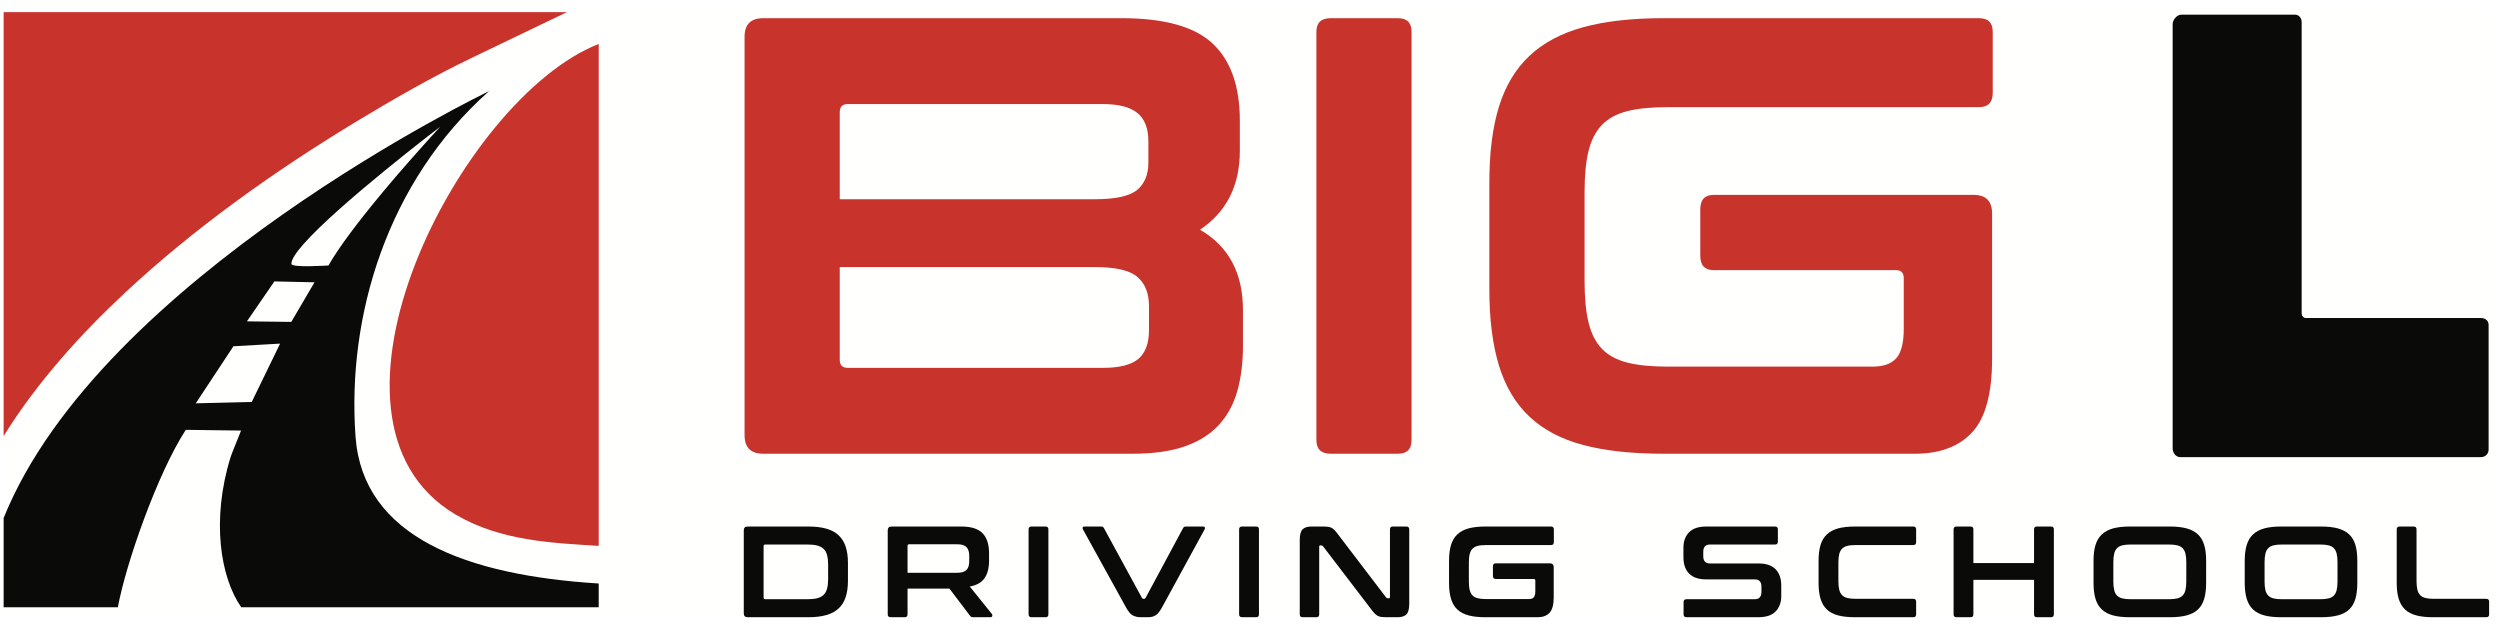
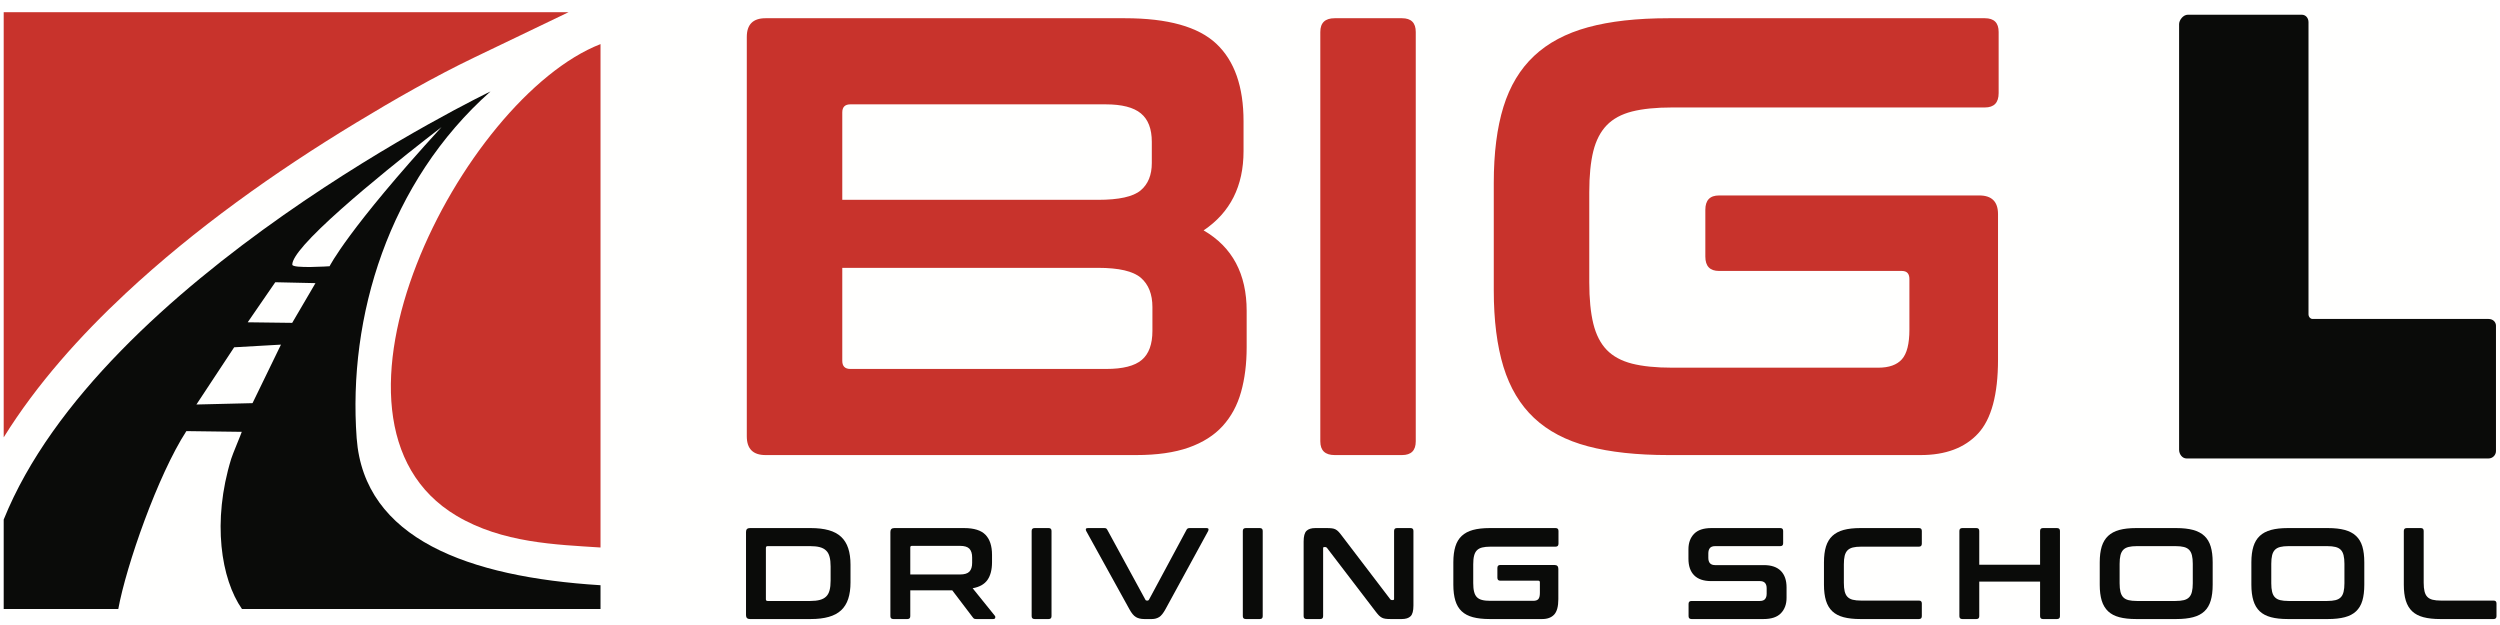
- <svg xmlns="http://www.w3.org/2000/svg" width="199px" height="50px" viewBox="0 0 199 50" version="1.1">
-   <defs />
+ <svg xmlns="http://www.w3.org/2000/svg" width="188px" height="47px" viewBox="0 0 188 47" version="1.1">
  <g id="Page-1" stroke="none" stroke-width="1" fill="none" fill-rule="evenodd">
    <g id="Big-L-Driving-School-v2-" transform="translate(0.078125, 0)">
-       <polygon id="Fill-1" fill="#FFFFFE" points="0.211 49.131 198.056 49.131 198.056 0.968 0.211 0.968" />
-       <path d="M47.579,3.5 C36.594,7.782 23.444,33.385 36.159,40.942 C39.783,43.094 44.021,43.221 47.579,43.453 L47.579,3.5 Z M0.211,0.968 L45.044,0.968 L37.556,4.564 C34.38,6.088 31.176,7.924 28.169,9.747 C21.726,13.653 15.39,18.155 9.878,23.298 C6.308,26.629 2.848,30.464 0.211,34.71 L0.211,0.968 L0.211,0.968 Z" id="Fill-3" fill="#C8332C" />
-       <path d="M34.959,10.09 C27.516,18.214 26.076,21.13 26.076,21.13 C26.076,21.13 23.125,21.331 23.116,21.006 C23.108,20.675 23.473,20.12 24.081,19.43 C26.904,16.225 34.959,10.09 34.959,10.09 Z M21.764,22.4 L24.955,22.472 L23.108,25.624 L19.577,25.579 L21.764,22.4 Z M18.502,27.563 L22.217,27.352 L19.96,31.997 L15.506,32.105 L18.502,27.563 Z M38.849,7.257 C38.849,7.257 7.921,22.104 0.211,41.236 L0.211,48.336 L9.305,48.336 C9.932,44.897 12.449,37.7 14.71,34.215 L19.107,34.273 C18.956,34.697 18.389,36.019 18.268,36.414 C16.735,41.396 17.464,45.96 19.123,48.336 L47.579,48.336 L47.579,46.447 C37.109,45.797 28.812,42.775 28.224,34.773 C27.52,25.145 30.753,14.445 38.849,7.257 L38.849,7.257 Z" id="Fill-4" fill="#0A0B09" />
-       <path d="M66.766,15.859 L87.074,15.859 C88.724,15.859 89.847,15.61 90.441,15.117 C91.036,14.62 91.333,13.894 91.333,12.937 L91.333,11.253 C91.333,10.229 91.045,9.478 90.466,8.999 C89.888,8.52 88.955,8.282 87.668,8.282 L67.41,8.282 C66.98,8.282 66.766,8.496 66.766,8.925 L66.766,15.859 Z M66.766,21.258 L66.766,28.636 C66.766,29.067 66.98,29.282 67.41,29.282 L87.718,29.282 C89.037,29.282 89.979,29.042 90.541,28.563 C91.102,28.086 91.381,27.317 91.381,26.26 L91.381,24.378 C91.381,23.355 91.077,22.579 90.466,22.05 C89.856,21.521 88.724,21.258 87.074,21.258 L66.766,21.258 Z M89.203,1.447 C92.604,1.447 95.023,2.123 96.459,3.476 C97.896,4.831 98.613,6.878 98.613,9.619 L98.613,11.995 C98.613,14.77 97.558,16.865 95.443,18.285 C97.723,19.606 98.861,21.737 98.861,24.675 L98.861,27.547 C98.861,28.869 98.713,30.056 98.416,31.114 C98.118,32.171 97.631,33.07 96.954,33.814 C96.278,34.556 95.377,35.126 94.254,35.522 C93.133,35.918 91.746,36.117 90.094,36.117 L60.673,36.117 C59.684,36.117 59.189,35.621 59.189,34.631 L59.189,2.931 C59.189,1.942 59.684,1.447 60.673,1.447 L89.203,1.447 L89.203,1.447 Z" id="Fill-5" fill="#C8332C" />
-       <path d="M111.193,1.447 C111.919,1.447 112.282,1.81 112.282,2.536 L112.282,35.028 C112.282,35.754 111.919,36.117 111.193,36.117 L105.845,36.117 C105.085,36.117 104.706,35.754 104.706,35.028 L104.706,2.536 C104.706,1.81 105.085,1.447 105.845,1.447 L111.193,1.447" id="Fill-6" fill="#C8332C" />
-       <path d="M157.454,1.447 C158.18,1.447 158.543,1.81 158.543,2.536 L158.543,7.39 C158.543,8.149 158.18,8.529 157.454,8.529 L132.641,8.529 C131.352,8.529 130.286,8.636 129.444,8.85 C128.604,9.065 127.935,9.428 127.44,9.939 C126.943,10.452 126.589,11.137 126.374,11.995 C126.16,12.855 126.053,13.944 126.053,15.265 L126.053,22.397 C126.053,23.718 126.16,24.816 126.374,25.69 C126.589,26.564 126.943,27.258 127.44,27.771 C127.935,28.282 128.604,28.645 129.444,28.86 C130.286,29.074 131.352,29.182 132.641,29.182 L148.985,29.182 C149.843,29.182 150.469,28.96 150.866,28.513 C151.263,28.068 151.461,27.285 151.461,26.162 L151.461,22.15 C151.461,21.719 151.263,21.505 150.866,21.505 L136.354,21.505 C135.628,21.505 135.265,21.126 135.265,20.366 L135.265,16.651 C135.265,15.891 135.628,15.512 136.354,15.512 L157.007,15.512 C157.999,15.512 158.493,16.007 158.493,16.998 L158.493,28.538 C158.493,31.313 157.966,33.269 156.909,34.408 C155.852,35.546 154.334,36.117 152.352,36.117 L132.344,36.117 C129.834,36.117 127.703,35.886 125.952,35.423 C124.204,34.962 122.775,34.209 121.669,33.169 C120.564,32.128 119.754,30.775 119.242,29.109 C118.731,27.44 118.474,25.418 118.474,23.041 L118.474,14.521 C118.474,12.144 118.731,10.13 119.242,8.479 C119.754,6.828 120.564,5.482 121.669,4.443 C122.775,3.403 124.204,2.643 125.952,2.164 C127.703,1.685 129.834,1.447 132.344,1.447 L157.454,1.447" id="Fill-7" fill="#C8332C" />
-       <path d="M60.704,47.563 C60.704,47.652 60.748,47.698 60.837,47.698 L64.221,47.698 C64.523,47.698 64.778,47.67 64.984,47.614 C65.191,47.56 65.358,47.471 65.484,47.346 C65.612,47.223 65.703,47.058 65.757,46.851 C65.813,46.645 65.841,46.39 65.841,46.087 L65.841,44.954 C65.841,44.651 65.813,44.397 65.757,44.191 C65.703,43.984 65.612,43.819 65.484,43.696 C65.358,43.571 65.191,43.482 64.984,43.426 C64.778,43.372 64.523,43.344 64.221,43.344 L60.837,43.344 C60.748,43.344 60.704,43.393 60.704,43.489 L60.704,47.563 Z M64.262,41.911 C64.819,41.911 65.298,41.968 65.696,42.081 C66.094,42.194 66.422,42.369 66.675,42.606 C66.93,42.845 67.118,43.148 67.238,43.516 C67.359,43.883 67.419,44.317 67.419,44.819 L67.419,46.222 C67.419,46.724 67.359,47.16 67.238,47.528 C67.118,47.895 66.93,48.198 66.675,48.436 C66.422,48.671 66.094,48.847 65.696,48.96 C65.298,49.074 64.819,49.131 64.262,49.131 L59.436,49.131 C59.228,49.131 59.126,49.027 59.126,48.822 L59.126,42.22 C59.126,42.013 59.228,41.911 59.436,41.911 L64.262,41.911 L64.262,41.911 Z" id="Fill-8" fill="#0A0B09" />
-       <path d="M72.163,45.594 L76.114,45.594 C76.464,45.594 76.711,45.517 76.856,45.367 C77,45.216 77.073,44.986 77.073,44.675 L77.073,44.242 C77.073,43.933 77,43.703 76.856,43.551 C76.711,43.399 76.464,43.324 76.114,43.324 L72.297,43.324 C72.207,43.324 72.163,43.365 72.163,43.448 L72.163,45.594 Z M76.433,41.911 C77.224,41.911 77.79,42.09 78.135,42.447 C78.479,42.804 78.651,43.334 78.651,44.036 L78.651,44.623 C78.651,45.216 78.53,45.683 78.29,46.025 C78.05,46.37 77.657,46.591 77.114,46.687 L78.877,48.873 C78.912,48.907 78.922,48.958 78.908,49.027 C78.894,49.096 78.84,49.131 78.744,49.131 L77.413,49.131 C77.323,49.131 77.26,49.121 77.227,49.1 C77.193,49.078 77.158,49.045 77.124,48.998 L75.495,46.851 L72.163,46.851 L72.163,48.904 C72.163,49.055 72.087,49.131 71.936,49.131 L70.822,49.131 C70.664,49.131 70.585,49.055 70.585,48.904 L70.585,42.22 C70.585,42.013 70.689,41.911 70.894,41.911 L76.433,41.911 L76.433,41.911 Z" id="Fill-9" fill="#0A0B09" />
-       <path d="M83.147,41.911 C83.297,41.911 83.374,41.987 83.374,42.138 L83.374,48.904 C83.374,49.055 83.297,49.131 83.147,49.131 L82.034,49.131 C81.876,49.131 81.797,49.055 81.797,48.904 L81.797,42.138 C81.797,41.987 81.876,41.911 82.034,41.911 L83.147,41.911" id="Fill-10" fill="#0A0B09" />
-       <path d="M87.561,41.911 C87.63,41.911 87.68,41.921 87.711,41.942 C87.741,41.962 87.771,41.996 87.799,42.046 L90.821,47.594 C90.841,47.642 90.882,47.667 90.944,47.667 L90.996,47.667 C91.045,47.667 91.081,47.642 91.109,47.594 L94.09,42.046 C94.131,41.956 94.21,41.911 94.328,41.911 L95.679,41.911 C95.761,41.911 95.811,41.934 95.828,41.978 C95.844,42.022 95.836,42.079 95.804,42.148 L92.42,48.346 C92.247,48.663 92.08,48.873 91.914,48.976 C91.749,49.078 91.557,49.131 91.336,49.131 L90.739,49.131 C90.469,49.131 90.248,49.078 90.072,48.976 C89.897,48.873 89.724,48.663 89.551,48.346 L86.128,42.148 C86.093,42.079 86.084,42.022 86.101,41.978 C86.119,41.934 86.172,41.911 86.261,41.911 L87.561,41.911" id="Fill-11" fill="#0A0B09" />
-       <path d="M99.906,41.911 C100.059,41.911 100.135,41.987 100.135,42.138 L100.135,48.904 C100.135,49.055 100.059,49.131 99.906,49.131 L98.793,49.131 C98.635,49.131 98.556,49.055 98.556,48.904 L98.556,42.138 C98.556,41.987 98.635,41.911 98.793,41.911 L99.906,41.911" id="Fill-12" fill="#0A0B09" />
-       <path d="M105.219,41.911 C105.383,41.911 105.52,41.918 105.63,41.933 C105.741,41.945 105.838,41.975 105.92,42.019 C106.002,42.063 106.082,42.125 106.157,42.205 C106.233,42.284 106.318,42.388 106.416,42.52 L110.253,47.553 C110.279,47.601 110.324,47.624 110.386,47.624 L110.48,47.624 C110.534,47.624 110.562,47.591 110.562,47.522 L110.562,42.138 C110.562,41.987 110.636,41.911 110.789,41.911 L111.871,41.911 C112.023,41.911 112.098,41.987 112.098,42.138 L112.098,48.058 C112.098,48.477 112.023,48.762 111.871,48.909 C111.721,49.058 111.486,49.131 111.171,49.131 L110.283,49.131 C110.125,49.131 109.992,49.124 109.887,49.111 C109.778,49.096 109.684,49.07 109.602,49.027 C109.52,48.986 109.438,48.926 109.359,48.847 C109.282,48.768 109.19,48.66 109.087,48.523 L105.239,43.489 C105.2,43.441 105.153,43.416 105.106,43.416 L105.014,43.416 C104.956,43.416 104.93,43.451 104.93,43.52 L104.93,48.904 C104.93,49.055 104.854,49.131 104.703,49.131 L103.62,49.131 C103.461,49.131 103.382,49.055 103.382,48.904 L103.382,42.983 C103.382,42.564 103.459,42.28 103.611,42.132 C103.76,41.986 103.994,41.911 104.311,41.911 L105.219,41.911" id="Fill-13" fill="#0A0B09" />
-       <path d="M123.381,41.911 C123.533,41.911 123.609,41.987 123.609,42.138 L123.609,43.15 C123.609,43.306 123.533,43.387 123.381,43.387 L118.214,43.387 C117.947,43.387 117.725,43.407 117.549,43.453 C117.373,43.498 117.234,43.574 117.132,43.68 C117.029,43.787 116.954,43.929 116.911,44.107 C116.864,44.287 116.843,44.513 116.843,44.79 L116.843,46.273 C116.843,46.55 116.864,46.778 116.911,46.96 C116.954,47.141 117.029,47.286 117.132,47.393 C117.234,47.5 117.373,47.575 117.549,47.619 C117.725,47.665 117.947,47.686 118.214,47.686 L121.618,47.686 C121.797,47.686 121.927,47.641 122.01,47.548 C122.092,47.455 122.133,47.292 122.133,47.058 L122.133,46.222 C122.133,46.134 122.092,46.087 122.01,46.087 L118.988,46.087 C118.836,46.087 118.76,46.009 118.76,45.851 L118.76,45.078 C118.76,44.92 118.836,44.841 118.988,44.841 L123.289,44.841 C123.495,44.841 123.598,44.943 123.598,45.15 L123.598,47.553 C123.598,48.131 123.488,48.537 123.268,48.775 C123.049,49.013 122.732,49.131 122.319,49.131 L118.152,49.131 C117.629,49.131 117.186,49.083 116.823,48.986 C116.458,48.89 116.161,48.734 115.929,48.518 C115.698,48.301 115.53,48.018 115.424,47.671 C115.319,47.324 115.265,46.903 115.265,46.408 L115.265,44.633 C115.265,44.138 115.319,43.719 115.424,43.375 C115.53,43.033 115.698,42.751 115.929,42.535 C116.161,42.318 116.458,42.161 116.823,42.06 C117.186,41.961 117.629,41.911 118.152,41.911 L123.381,41.911" id="Fill-14" fill="#0A0B09" />
-       <path d="M141.215,41.911 C141.366,41.911 141.441,41.987 141.441,42.138 L141.441,43.117 C141.441,43.27 141.366,43.344 141.215,43.344 L136.048,43.344 C135.848,43.344 135.707,43.397 135.625,43.5 C135.541,43.602 135.502,43.744 135.502,43.923 L135.502,44.273 C135.502,44.658 135.681,44.851 136.036,44.851 L139.905,44.851 C140.504,44.851 140.953,45.003 141.256,45.309 C141.56,45.615 141.71,46.053 141.71,46.624 L141.71,47.449 C141.71,47.952 141.562,48.357 141.267,48.667 C140.971,48.976 140.511,49.131 139.884,49.131 L134.171,49.131 C134.011,49.131 133.934,49.055 133.934,48.904 L133.934,47.925 C133.934,47.774 134.011,47.698 134.171,47.698 L139.586,47.698 C139.785,47.698 139.925,47.646 140.007,47.542 C140.091,47.438 140.132,47.299 140.132,47.121 L140.132,46.696 C140.132,46.312 139.953,46.119 139.596,46.119 L135.727,46.119 C135.13,46.119 134.679,45.965 134.376,45.659 C134.074,45.353 133.923,44.917 133.923,44.346 L133.923,43.592 C133.923,43.091 134.07,42.684 134.366,42.375 C134.663,42.065 135.123,41.911 135.748,41.911 L141.215,41.911" id="Fill-15" fill="#0A0B09" />
-       <path d="M152.221,41.911 C152.37,41.911 152.446,41.987 152.446,42.138 L152.446,43.15 C152.446,43.306 152.37,43.387 152.221,43.387 L147.63,43.387 C147.361,43.387 147.14,43.407 146.965,43.453 C146.79,43.498 146.651,43.574 146.547,43.68 C146.443,43.787 146.371,43.929 146.324,44.107 C146.28,44.287 146.258,44.513 146.258,44.79 L146.258,46.254 C146.258,46.528 146.28,46.756 146.324,46.938 C146.371,47.121 146.443,47.266 146.547,47.371 C146.651,47.479 146.79,47.554 146.965,47.6 C147.14,47.643 147.361,47.667 147.63,47.667 L152.221,47.667 C152.37,47.667 152.446,47.742 152.446,47.894 L152.446,48.904 C152.446,49.055 152.37,49.131 152.221,49.131 L147.567,49.131 C147.046,49.131 146.602,49.083 146.238,48.986 C145.873,48.89 145.576,48.734 145.345,48.518 C145.115,48.301 144.946,48.018 144.839,47.671 C144.734,47.324 144.68,46.903 144.68,46.408 L144.68,44.633 C144.68,44.138 144.734,43.719 144.839,43.375 C144.946,43.033 145.115,42.751 145.345,42.535 C145.576,42.318 145.873,42.161 146.238,42.06 C146.602,41.961 147.046,41.911 147.567,41.911 L152.221,41.911" id="Fill-16" fill="#0A0B09" />
-       <path d="M156.777,41.911 C156.93,41.911 157.004,41.987 157.004,42.138 L157.004,44.819 L161.832,44.819 L161.832,42.138 C161.832,41.987 161.908,41.911 162.06,41.911 L163.173,41.911 C163.331,41.911 163.41,41.987 163.41,42.138 L163.41,48.904 C163.41,49.055 163.331,49.131 163.173,49.131 L162.06,49.131 C161.908,49.131 161.832,49.055 161.832,48.904 L161.832,46.16 L157.004,46.16 L157.004,48.904 C157.004,49.055 156.93,49.131 156.777,49.131 L155.665,49.131 C155.506,49.131 155.427,49.055 155.427,48.904 L155.427,42.138 C155.427,41.987 155.506,41.911 155.665,41.911 L156.777,41.911" id="Fill-17" fill="#0A0B09" />
-       <path d="M168.144,46.295 C168.144,46.563 168.166,46.788 168.212,46.97 C168.256,47.153 168.33,47.298 168.433,47.403 C168.535,47.51 168.676,47.586 168.85,47.63 C169.026,47.674 169.248,47.698 169.515,47.698 L172.579,47.698 C172.847,47.698 173.068,47.674 173.244,47.63 C173.42,47.586 173.559,47.51 173.661,47.403 C173.765,47.298 173.839,47.153 173.884,46.97 C173.929,46.788 173.951,46.563 173.951,46.295 L173.951,44.747 C173.951,44.479 173.929,44.254 173.884,44.071 C173.839,43.889 173.765,43.746 173.661,43.639 C173.559,43.532 173.42,43.457 173.244,43.412 C173.068,43.366 172.847,43.344 172.579,43.344 L169.515,43.344 C169.248,43.344 169.026,43.366 168.85,43.412 C168.676,43.457 168.535,43.532 168.433,43.639 C168.33,43.746 168.256,43.889 168.212,44.071 C168.166,44.254 168.144,44.479 168.144,44.747 L168.144,46.295 Z M172.641,41.911 C173.165,41.911 173.609,41.961 173.976,42.06 C174.344,42.161 174.644,42.318 174.874,42.535 C175.105,42.751 175.272,43.033 175.375,43.375 C175.479,43.719 175.53,44.138 175.53,44.633 L175.53,46.408 C175.53,46.903 175.479,47.324 175.375,47.671 C175.272,48.018 175.105,48.301 174.874,48.518 C174.644,48.734 174.344,48.89 173.976,48.986 C173.609,49.083 173.165,49.131 172.641,49.131 L169.453,49.131 C168.932,49.131 168.488,49.083 168.124,48.986 C167.759,48.89 167.462,48.734 167.232,48.518 C167.002,48.301 166.832,48.018 166.725,47.671 C166.62,47.324 166.567,46.903 166.567,46.408 L166.567,44.633 C166.567,44.138 166.62,43.719 166.725,43.375 C166.832,43.033 167.002,42.751 167.232,42.535 C167.462,42.318 167.759,42.161 168.124,42.06 C168.488,41.961 168.932,41.911 169.453,41.911 L172.641,41.911 L172.641,41.911 Z" id="Fill-18" fill="#0A0B09" />
-       <path d="M180.182,46.295 C180.182,46.563 180.202,46.788 180.248,46.97 C180.293,47.153 180.366,47.298 180.47,47.403 C180.573,47.51 180.712,47.586 180.887,47.63 C181.062,47.674 181.283,47.698 181.552,47.698 L184.615,47.698 C184.883,47.698 185.106,47.674 185.282,47.63 C185.456,47.586 185.596,47.51 185.699,47.403 C185.801,47.298 185.876,47.153 185.92,46.97 C185.965,46.788 185.987,46.563 185.987,46.295 L185.987,44.747 C185.987,44.479 185.965,44.254 185.92,44.071 C185.876,43.889 185.801,43.746 185.699,43.639 C185.596,43.532 185.456,43.457 185.282,43.412 C185.106,43.366 184.883,43.344 184.615,43.344 L181.552,43.344 C181.283,43.344 181.062,43.366 180.887,43.412 C180.712,43.457 180.573,43.532 180.47,43.639 C180.366,43.746 180.293,43.889 180.248,44.071 C180.202,44.254 180.182,44.479 180.182,44.747 L180.182,46.295 Z M184.678,41.911 C185.2,41.911 185.646,41.961 186.014,42.06 C186.381,42.161 186.68,42.318 186.91,42.535 C187.14,42.751 187.308,43.033 187.411,43.375 C187.513,43.719 187.564,44.138 187.564,44.633 L187.564,46.408 C187.564,46.903 187.513,47.324 187.411,47.671 C187.308,48.018 187.14,48.301 186.91,48.518 C186.68,48.734 186.381,48.89 186.014,48.986 C185.646,49.083 185.2,49.131 184.678,49.131 L181.491,49.131 C180.968,49.131 180.524,49.083 180.16,48.986 C179.797,48.89 179.498,48.734 179.267,48.518 C179.037,48.301 178.868,48.018 178.763,47.671 C178.656,47.324 178.602,46.903 178.602,46.408 L178.602,44.633 C178.602,44.138 178.656,43.719 178.763,43.375 C178.868,43.033 179.037,42.751 179.267,42.535 C179.498,42.318 179.797,42.161 180.16,42.06 C180.524,41.961 180.968,41.911 181.491,41.911 L184.678,41.911 L184.678,41.911 Z" id="Fill-19" fill="#0A0B09" />
-       <path d="M192.052,41.911 C192.202,41.911 192.278,41.987 192.278,42.138 L192.278,46.254 C192.278,46.528 192.301,46.756 192.345,46.938 C192.391,47.121 192.464,47.266 192.566,47.371 C192.672,47.479 192.811,47.554 192.987,47.6 C193.161,47.643 193.382,47.667 193.651,47.667 L197.827,47.667 C197.98,47.667 198.056,47.742 198.056,47.894 L198.056,48.904 C198.056,49.055 197.98,49.131 197.827,49.131 L193.588,49.131 C193.066,49.131 192.623,49.083 192.259,48.986 C191.894,48.89 191.595,48.734 191.366,48.518 C191.136,48.301 190.967,48.018 190.86,47.671 C190.754,47.324 190.701,46.903 190.701,46.408 L190.701,42.138 C190.701,41.987 190.78,41.911 190.938,41.911 L192.052,41.911" id="Fill-20" fill="#0A0B09" />
-       <path d="M183.456,25.315 C183.296,25.315 183.135,25.154 183.135,24.94 L183.135,1.759 C183.135,1.436 182.921,1.168 182.601,1.168 L173.56,1.168 C173.186,1.168 172.865,1.598 172.865,1.918 L172.865,35.692 C172.865,36.066 173.133,36.386 173.454,36.386 L197.426,36.386 C197.748,36.386 198.015,36.12 198.015,35.798 L198.015,25.85 C198.015,25.582 197.801,25.315 197.426,25.315 L183.456,25.315" id="Fill-21" fill="#0A0B09" />
+       <polygon id="Fill-1" fill="#FFFFFE" points="0.2 46.552 187.658 46.552 187.658 0.917 0.2 0.917" />
+       <path d="M45.081,3.316 C34.673,7.374 22.213,31.632 34.261,38.792 C37.695,40.832 41.71,40.952 45.081,41.172 L45.081,3.316 Z M0.2,0.917 L42.679,0.917 L35.584,4.324 C32.575,5.769 29.54,7.508 26.69,9.236 C20.586,12.936 14.582,17.202 9.359,22.074 C5.977,25.231 2.698,28.864 0.2,32.888 L0.2,0.917 L0.2,0.917 Z" id="Fill-3" fill="#C8332C" />
+       <path d="M33.123,9.56 C26.071,17.257 24.707,20.021 24.707,20.021 C24.707,20.021 21.91,20.211 21.902,19.903 C21.895,19.59 22.241,19.064 22.816,18.41 C25.491,15.373 33.123,9.56 33.123,9.56 Z M20.622,21.224 L23.645,21.292 L21.895,24.279 L18.549,24.236 L20.622,21.224 Z M17.531,26.116 L21.05,25.916 L18.912,30.317 L14.692,30.419 L17.531,26.116 Z M36.809,6.876 C36.809,6.876 7.505,20.944 0.2,39.071 L0.2,45.798 L8.817,45.798 C9.41,42.539 11.795,35.721 13.937,32.419 L18.104,32.474 C17.961,32.875 17.424,34.128 17.309,34.502 C15.856,39.222 16.547,43.547 18.119,45.798 L45.081,45.798 L45.081,44.009 C35.161,43.393 27.299,40.529 26.743,32.947 C26.075,23.825 29.139,13.686 36.809,6.876 L36.809,6.876 Z" id="Fill-4" fill="#0A0B09" />
+       <path d="M63.261,15.027 L82.502,15.027 C84.066,15.027 85.13,14.791 85.693,14.323 C86.257,13.853 86.538,13.165 86.538,12.257 L86.538,10.662 C86.538,9.692 86.265,8.98 85.717,8.527 C85.169,8.073 84.285,7.847 83.066,7.847 L63.871,7.847 C63.464,7.847 63.261,8.05 63.261,8.456 L63.261,15.027 Z M63.261,20.142 L63.261,27.133 C63.261,27.541 63.464,27.745 63.871,27.745 L83.113,27.745 C84.363,27.745 85.255,27.517 85.788,27.063 C86.319,26.611 86.584,25.883 86.584,24.881 L86.584,23.098 C86.584,22.129 86.295,21.393 85.717,20.892 C85.138,20.392 84.066,20.142 82.502,20.142 L63.261,20.142 Z M84.52,1.371 C87.742,1.371 90.034,2.012 91.395,3.294 C92.756,4.577 93.436,6.516 93.436,9.114 L93.436,11.365 C93.436,13.994 92.436,15.98 90.433,17.325 C92.593,18.577 93.671,20.595 93.671,23.38 L93.671,26.101 C93.671,27.353 93.531,28.478 93.249,29.48 C92.967,30.482 92.505,31.334 91.864,32.038 C91.223,32.742 90.37,33.282 89.306,33.658 C88.243,34.032 86.929,34.221 85.364,34.221 L57.488,34.221 C56.55,34.221 56.081,33.75 56.081,32.813 L56.081,2.778 C56.081,1.84 56.55,1.371 57.488,1.371 L84.52,1.371 L84.52,1.371 Z" id="Fill-5" fill="#C8332C" />
+       <path d="M105.355,1.371 C106.043,1.371 106.387,1.715 106.387,2.403 L106.387,33.189 C106.387,33.877 106.043,34.221 105.355,34.221 L100.288,34.221 C99.568,34.221 99.209,33.877 99.209,33.189 L99.209,2.403 C99.209,1.715 99.568,1.371 100.288,1.371 L105.355,1.371" id="Fill-6" fill="#C8332C" />
+       <path d="M149.187,1.371 C149.876,1.371 150.22,1.715 150.22,2.403 L150.22,7.002 C150.22,7.721 149.876,8.081 149.187,8.081 L125.677,8.081 C124.456,8.081 123.446,8.183 122.649,8.385 C121.852,8.589 121.218,8.933 120.749,9.417 C120.279,9.903 119.943,10.552 119.739,11.365 C119.537,12.18 119.435,13.212 119.435,14.463 L119.435,21.221 C119.435,22.473 119.537,23.513 119.739,24.341 C119.943,25.17 120.279,25.827 120.749,26.313 C121.218,26.797 121.852,27.141 122.649,27.345 C123.446,27.548 124.456,27.65 125.677,27.65 L141.163,27.65 C141.976,27.65 142.57,27.439 142.946,27.016 C143.322,26.594 143.509,25.852 143.509,24.788 L143.509,20.987 C143.509,20.579 143.322,20.376 142.946,20.376 L129.196,20.376 C128.507,20.376 128.163,20.017 128.163,19.297 L128.163,15.777 C128.163,15.057 128.507,14.698 129.196,14.698 L148.764,14.698 C149.704,14.698 150.173,15.167 150.173,16.106 L150.173,27.04 C150.173,29.669 149.673,31.522 148.671,32.602 C147.67,33.68 146.231,34.221 144.354,34.221 L125.396,34.221 C123.018,34.221 120.999,34.002 119.34,33.563 C117.683,33.126 116.329,32.413 115.282,31.428 C114.234,30.442 113.467,29.16 112.981,27.581 C112.497,25.999 112.254,24.083 112.254,21.832 L112.254,13.759 C112.254,11.507 112.497,9.598 112.981,8.034 C113.467,6.469 114.234,5.194 115.282,4.209 C116.329,3.224 117.683,2.504 119.34,2.051 C120.999,1.597 123.018,1.371 125.396,1.371 L149.187,1.371" id="Fill-7" fill="#C8332C" />
+       <path d="M57.517,45.066 C57.517,45.15 57.559,45.193 57.644,45.193 L60.85,45.193 C61.136,45.193 61.377,45.167 61.573,45.114 C61.768,45.063 61.926,44.978 62.046,44.861 C62.168,44.744 62.254,44.587 62.305,44.392 C62.358,44.196 62.384,43.955 62.384,43.667 L62.384,42.594 C62.384,42.306 62.358,42.066 62.305,41.871 C62.254,41.675 62.168,41.518 62.046,41.402 C61.926,41.284 61.768,41.199 61.573,41.147 C61.377,41.095 61.136,41.069 60.85,41.069 L57.644,41.069 C57.559,41.069 57.517,41.115 57.517,41.206 L57.517,45.066 Z M60.889,39.711 C61.416,39.711 61.869,39.765 62.247,39.872 C62.624,39.978 62.935,40.145 63.175,40.37 C63.416,40.596 63.594,40.883 63.708,41.231 C63.823,41.579 63.88,41.99 63.88,42.466 L63.88,43.795 C63.88,44.271 63.823,44.684 63.708,45.033 C63.594,45.381 63.416,45.668 63.175,45.893 C62.935,46.116 62.624,46.283 62.247,46.389 C61.869,46.498 61.416,46.552 60.889,46.552 L56.316,46.552 C56.119,46.552 56.022,46.453 56.022,46.259 L56.022,40.003 C56.022,39.808 56.119,39.711 56.316,39.711 L60.889,39.711 L60.889,39.711 Z" id="Fill-8" fill="#0A0B09" />
+       <path d="M68.375,43.2 L72.118,43.2 C72.449,43.2 72.684,43.128 72.821,42.985 C72.957,42.842 73.027,42.624 73.027,42.33 L73.027,41.919 C73.027,41.627 72.957,41.409 72.821,41.264 C72.684,41.12 72.449,41.049 72.118,41.049 L68.501,41.049 C68.416,41.049 68.375,41.088 68.375,41.167 L68.375,43.2 Z M72.42,39.711 C73.17,39.711 73.706,39.88 74.032,40.218 C74.358,40.557 74.522,41.059 74.522,41.724 L74.522,42.28 C74.522,42.842 74.407,43.284 74.18,43.609 C73.952,43.935 73.58,44.145 73.065,44.236 L74.736,46.308 C74.769,46.339 74.779,46.388 74.765,46.453 C74.753,46.518 74.701,46.552 74.61,46.552 L73.348,46.552 C73.264,46.552 73.204,46.542 73.172,46.523 C73.14,46.502 73.107,46.47 73.075,46.425 L71.531,44.392 L68.375,44.392 L68.375,46.337 C68.375,46.48 68.303,46.552 68.16,46.552 L67.104,46.552 C66.954,46.552 66.879,46.48 66.879,46.337 L66.879,40.003 C66.879,39.808 66.978,39.711 67.172,39.711 L72.42,39.711 L72.42,39.711 Z" id="Fill-9" fill="#0A0B09" />
+       <path d="M78.781,39.711 C78.924,39.711 78.996,39.783 78.996,39.926 L78.996,46.337 C78.996,46.48 78.924,46.552 78.781,46.552 L77.727,46.552 C77.577,46.552 77.502,46.48 77.502,46.337 L77.502,39.926 C77.502,39.783 77.577,39.711 77.727,39.711 L78.781,39.711" id="Fill-10" fill="#0A0B09" />
+       <path d="M82.964,39.711 C83.03,39.711 83.077,39.72 83.106,39.74 C83.135,39.759 83.163,39.791 83.189,39.838 L86.053,45.095 C86.072,45.141 86.111,45.164 86.169,45.164 L86.219,45.164 C86.265,45.164 86.3,45.141 86.326,45.095 L89.151,39.838 C89.189,39.754 89.264,39.711 89.375,39.711 L90.656,39.711 C90.734,39.711 90.781,39.733 90.797,39.774 C90.813,39.816 90.804,39.87 90.774,39.935 L87.568,45.808 C87.404,46.108 87.246,46.308 87.089,46.405 C86.932,46.502 86.75,46.552 86.541,46.552 L85.975,46.552 C85.72,46.552 85.51,46.502 85.344,46.405 C85.177,46.308 85.013,46.108 84.85,45.808 L81.606,39.935 C81.573,39.87 81.564,39.816 81.581,39.774 C81.598,39.733 81.648,39.711 81.732,39.711 L82.964,39.711" id="Fill-11" fill="#0A0B09" />
+       <path d="M94.661,39.711 C94.806,39.711 94.878,39.783 94.878,39.926 L94.878,46.337 C94.878,46.48 94.806,46.552 94.661,46.552 L93.607,46.552 C93.457,46.552 93.382,46.48 93.382,46.337 L93.382,39.926 C93.382,39.783 93.457,39.711 93.607,39.711 L94.661,39.711" id="Fill-12" fill="#0A0B09" />
+       <path d="M99.695,39.711 C99.85,39.711 99.98,39.718 100.084,39.731 C100.19,39.743 100.281,39.772 100.359,39.813 C100.437,39.855 100.513,39.913 100.584,39.989 C100.656,40.064 100.736,40.163 100.829,40.288 L104.464,45.056 C104.489,45.102 104.532,45.124 104.591,45.124 L104.679,45.124 C104.731,45.124 104.757,45.092 104.757,45.027 L104.757,39.926 C104.757,39.783 104.828,39.711 104.972,39.711 L105.997,39.711 C106.142,39.711 106.212,39.783 106.212,39.926 L106.212,45.535 C106.212,45.932 106.142,46.202 105.997,46.341 C105.856,46.482 105.633,46.552 105.334,46.552 L104.493,46.552 C104.344,46.552 104.217,46.545 104.118,46.532 C104.015,46.518 103.926,46.493 103.848,46.453 C103.771,46.414 103.693,46.357 103.618,46.283 C103.545,46.208 103.457,46.105 103.36,45.976 L99.714,41.206 C99.677,41.16 99.632,41.137 99.588,41.137 L99.5,41.137 C99.446,41.137 99.421,41.17 99.421,41.235 L99.421,46.337 C99.421,46.48 99.349,46.552 99.206,46.552 L98.18,46.552 C98.03,46.552 97.955,46.48 97.955,46.337 L97.955,40.726 C97.955,40.329 98.027,40.06 98.171,39.92 C98.313,39.781 98.535,39.711 98.834,39.711 L99.695,39.711" id="Fill-13" fill="#0A0B09" />
+       <path d="M116.903,39.711 C117.048,39.711 117.12,39.783 117.12,39.926 L117.12,40.884 C117.12,41.033 117.048,41.109 116.903,41.109 L112.007,41.109 C111.755,41.109 111.544,41.129 111.378,41.172 C111.211,41.215 111.079,41.287 110.982,41.387 C110.885,41.488 110.814,41.622 110.773,41.792 C110.728,41.962 110.709,42.176 110.709,42.438 L110.709,43.844 C110.709,44.106 110.728,44.322 110.773,44.494 C110.814,44.666 110.885,44.804 110.982,44.905 C111.079,45.006 111.211,45.077 111.378,45.119 C111.544,45.163 111.755,45.182 112.007,45.182 L115.233,45.182 C115.402,45.182 115.526,45.139 115.605,45.052 C115.683,44.963 115.721,44.809 115.721,44.587 L115.721,43.795 C115.721,43.712 115.683,43.667 115.605,43.667 L112.741,43.667 C112.597,43.667 112.525,43.594 112.525,43.444 L112.525,42.711 C112.525,42.562 112.597,42.487 112.741,42.487 L116.816,42.487 C117.012,42.487 117.109,42.584 117.109,42.779 L117.109,45.056 C117.109,45.604 117.005,45.988 116.797,46.215 C116.589,46.439 116.289,46.552 115.898,46.552 L111.949,46.552 C111.454,46.552 111.034,46.506 110.689,46.414 C110.344,46.323 110.062,46.176 109.843,45.97 C109.624,45.765 109.464,45.497 109.365,45.169 C109.265,44.84 109.213,44.44 109.213,43.971 L109.213,42.29 C109.213,41.821 109.265,41.424 109.365,41.098 C109.464,40.773 109.624,40.507 109.843,40.302 C110.062,40.096 110.344,39.948 110.689,39.852 C111.034,39.758 111.454,39.711 111.949,39.711 L116.903,39.711" id="Fill-14" fill="#0A0B09" />
+       <path d="M133.802,39.711 C133.944,39.711 134.015,39.783 134.015,39.926 L134.015,40.854 C134.015,40.998 133.944,41.069 133.802,41.069 L128.906,41.069 C128.716,41.069 128.582,41.119 128.505,41.216 C128.426,41.313 128.388,41.448 128.388,41.617 L128.388,41.948 C128.388,42.313 128.557,42.496 128.894,42.496 L132.56,42.496 C133.127,42.496 133.553,42.641 133.84,42.931 C134.128,43.221 134.271,43.635 134.271,44.177 L134.271,44.958 C134.271,45.435 134.13,45.818 133.85,46.112 C133.57,46.405 133.134,46.552 132.54,46.552 L127.127,46.552 C126.976,46.552 126.902,46.48 126.902,46.337 L126.902,45.409 C126.902,45.266 126.976,45.193 127.127,45.193 L132.257,45.193 C132.446,45.193 132.579,45.145 132.657,45.046 C132.736,44.948 132.775,44.816 132.775,44.647 L132.775,44.245 C132.775,43.881 132.606,43.698 132.267,43.698 L128.602,43.698 C128.036,43.698 127.608,43.552 127.321,43.262 C127.035,42.972 126.893,42.559 126.893,42.018 L126.893,41.303 C126.893,40.829 127.031,40.443 127.311,40.15 C127.593,39.856 128.029,39.711 128.621,39.711 L133.802,39.711" id="Fill-15" fill="#0A0B09" />
+       <path d="M144.229,39.711 C144.371,39.711 144.443,39.783 144.443,39.926 L144.443,40.884 C144.443,41.033 144.371,41.109 144.229,41.109 L139.88,41.109 C139.624,41.109 139.415,41.129 139.25,41.172 C139.083,41.215 138.952,41.287 138.853,41.387 C138.754,41.488 138.687,41.622 138.642,41.792 C138.6,41.962 138.58,42.176 138.58,42.438 L138.58,43.826 C138.58,44.085 138.6,44.301 138.642,44.473 C138.687,44.647 138.754,44.784 138.853,44.884 C138.952,44.987 139.083,45.058 139.25,45.101 C139.415,45.142 139.624,45.164 139.88,45.164 L144.229,45.164 C144.371,45.164 144.443,45.235 144.443,45.379 L144.443,46.337 C144.443,46.48 144.371,46.552 144.229,46.552 L139.82,46.552 C139.326,46.552 138.906,46.506 138.56,46.414 C138.215,46.323 137.933,46.176 137.714,45.97 C137.496,45.765 137.337,45.497 137.235,45.169 C137.135,44.84 137.084,44.44 137.084,43.971 L137.084,42.29 C137.084,41.821 137.135,41.424 137.235,41.098 C137.337,40.773 137.496,40.507 137.714,40.302 C137.933,40.096 138.215,39.948 138.56,39.852 C138.906,39.758 139.326,39.711 139.82,39.711 L144.229,39.711" id="Fill-16" fill="#0A0B09" />
+       <path d="M148.547,39.711 C148.691,39.711 148.762,39.783 148.762,39.926 L148.762,42.466 L153.336,42.466 L153.336,39.926 C153.336,39.783 153.408,39.711 153.552,39.711 L154.607,39.711 C154.756,39.711 154.831,39.783 154.831,39.926 L154.831,46.337 C154.831,46.48 154.756,46.552 154.607,46.552 L153.552,46.552 C153.408,46.552 153.336,46.48 153.336,46.337 L153.336,43.737 L148.762,43.737 L148.762,46.337 C148.762,46.48 148.691,46.552 148.547,46.552 L147.492,46.552 C147.342,46.552 147.267,46.48 147.267,46.337 L147.267,39.926 C147.267,39.783 147.342,39.711 147.492,39.711 L148.547,39.711" id="Fill-17" fill="#0A0B09" />
+       <path d="M159.317,43.864 C159.317,44.118 159.337,44.332 159.38,44.504 C159.422,44.677 159.493,44.815 159.59,44.915 C159.687,45.016 159.82,45.088 159.985,45.13 C160.152,45.171 160.363,45.193 160.615,45.193 L163.519,45.193 C163.773,45.193 163.982,45.171 164.149,45.13 C164.315,45.088 164.447,45.016 164.544,44.915 C164.643,44.815 164.712,44.677 164.755,44.504 C164.798,44.332 164.819,44.118 164.819,43.864 L164.819,42.398 C164.819,42.144 164.798,41.93 164.755,41.757 C164.712,41.585 164.643,41.449 164.544,41.348 C164.447,41.246 164.315,41.176 164.149,41.133 C163.982,41.09 163.773,41.069 163.519,41.069 L160.615,41.069 C160.363,41.069 160.152,41.09 159.985,41.133 C159.82,41.176 159.687,41.246 159.59,41.348 C159.493,41.449 159.422,41.585 159.38,41.757 C159.337,41.93 159.317,42.144 159.317,42.398 L159.317,43.864 Z M163.577,39.711 C164.074,39.711 164.494,39.758 164.843,39.852 C165.191,39.948 165.475,40.096 165.693,40.302 C165.912,40.507 166.07,40.773 166.167,41.098 C166.266,41.424 166.315,41.821 166.315,42.29 L166.315,43.971 C166.315,44.44 166.266,44.84 166.167,45.169 C166.07,45.497 165.912,45.765 165.693,45.97 C165.475,46.176 165.191,46.323 164.843,46.414 C164.494,46.506 164.074,46.552 163.577,46.552 L160.557,46.552 C160.063,46.552 159.643,46.506 159.297,46.414 C158.952,46.323 158.67,46.176 158.452,45.97 C158.235,45.765 158.074,45.497 157.972,45.169 C157.872,44.84 157.822,44.44 157.822,43.971 L157.822,42.29 C157.822,41.821 157.872,41.424 157.972,41.098 C158.074,40.773 158.235,40.507 158.452,40.302 C158.67,40.096 158.952,39.948 159.297,39.852 C159.643,39.758 160.063,39.711 160.557,39.711 L163.577,39.711 L163.577,39.711 Z" id="Fill-18" fill="#0A0B09" />
+       <path d="M170.722,43.864 C170.722,44.118 170.742,44.332 170.785,44.504 C170.828,44.677 170.897,44.815 170.996,44.915 C171.093,45.016 171.224,45.088 171.391,45.13 C171.556,45.171 171.765,45.193 172.021,45.193 L174.923,45.193 C175.177,45.193 175.388,45.171 175.554,45.13 C175.719,45.088 175.853,45.016 175.95,44.915 C176.047,44.815 176.118,44.677 176.159,44.504 C176.202,44.332 176.223,44.118 176.223,43.864 L176.223,42.398 C176.223,42.144 176.202,41.93 176.159,41.757 C176.118,41.585 176.047,41.449 175.95,41.348 C175.853,41.246 175.719,41.176 175.554,41.133 C175.388,41.09 175.177,41.069 174.923,41.069 L172.021,41.069 C171.765,41.069 171.556,41.09 171.391,41.133 C171.224,41.176 171.093,41.246 170.996,41.348 C170.897,41.449 170.828,41.585 170.785,41.757 C170.742,41.93 170.722,42.144 170.722,42.398 L170.722,43.864 Z M174.983,39.711 C175.477,39.711 175.9,39.758 176.248,39.852 C176.596,39.948 176.879,40.096 177.097,40.302 C177.315,40.507 177.475,40.773 177.572,41.098 C177.669,41.424 177.717,41.821 177.717,42.29 L177.717,43.971 C177.717,44.44 177.669,44.84 177.572,45.169 C177.475,45.497 177.315,45.765 177.097,45.97 C176.879,46.176 176.596,46.323 176.248,46.414 C175.9,46.506 175.477,46.552 174.983,46.552 L171.963,46.552 C171.467,46.552 171.047,46.506 170.701,46.414 C170.357,46.323 170.074,46.176 169.855,45.97 C169.637,45.765 169.478,45.497 169.378,45.169 C169.277,44.84 169.225,44.44 169.225,43.971 L169.225,42.29 C169.225,41.821 169.277,41.424 169.378,41.098 C169.478,40.773 169.637,40.507 169.855,40.302 C170.074,40.096 170.357,39.948 170.701,39.852 C171.047,39.758 171.467,39.711 171.963,39.711 L174.983,39.711 L174.983,39.711 Z" id="Fill-19" fill="#0A0B09" />
+       <path d="M181.97,39.711 C182.111,39.711 182.183,39.783 182.183,39.926 L182.183,43.826 C182.183,44.085 182.205,44.301 182.247,44.473 C182.29,44.647 182.359,44.784 182.457,44.884 C182.556,44.987 182.688,45.058 182.855,45.101 C183.02,45.142 183.229,45.164 183.485,45.164 L187.441,45.164 C187.586,45.164 187.658,45.235 187.658,45.379 L187.658,46.337 C187.658,46.48 187.586,46.552 187.441,46.552 L183.425,46.552 C182.93,46.552 182.511,46.506 182.165,46.414 C181.82,46.323 181.537,46.176 181.319,45.97 C181.101,45.765 180.942,45.497 180.84,45.169 C180.739,44.84 180.689,44.44 180.689,43.971 L180.689,39.926 C180.689,39.783 180.764,39.711 180.914,39.711 L181.97,39.711" id="Fill-20" fill="#0A0B09" />
+       <path d="M173.824,23.986 C173.673,23.986 173.521,23.834 173.521,23.631 L173.521,1.666 C173.521,1.361 173.318,1.107 173.014,1.107 L164.449,1.107 C164.093,1.107 163.79,1.514 163.79,1.817 L163.79,33.818 C163.79,34.172 164.043,34.476 164.347,34.476 L187.061,34.476 C187.366,34.476 187.619,34.224 187.619,33.918 L187.619,24.493 C187.619,24.239 187.416,23.986 187.061,23.986 L173.824,23.986" id="Fill-21" fill="#0A0B09" />
    </g>
  </g>
</svg>
